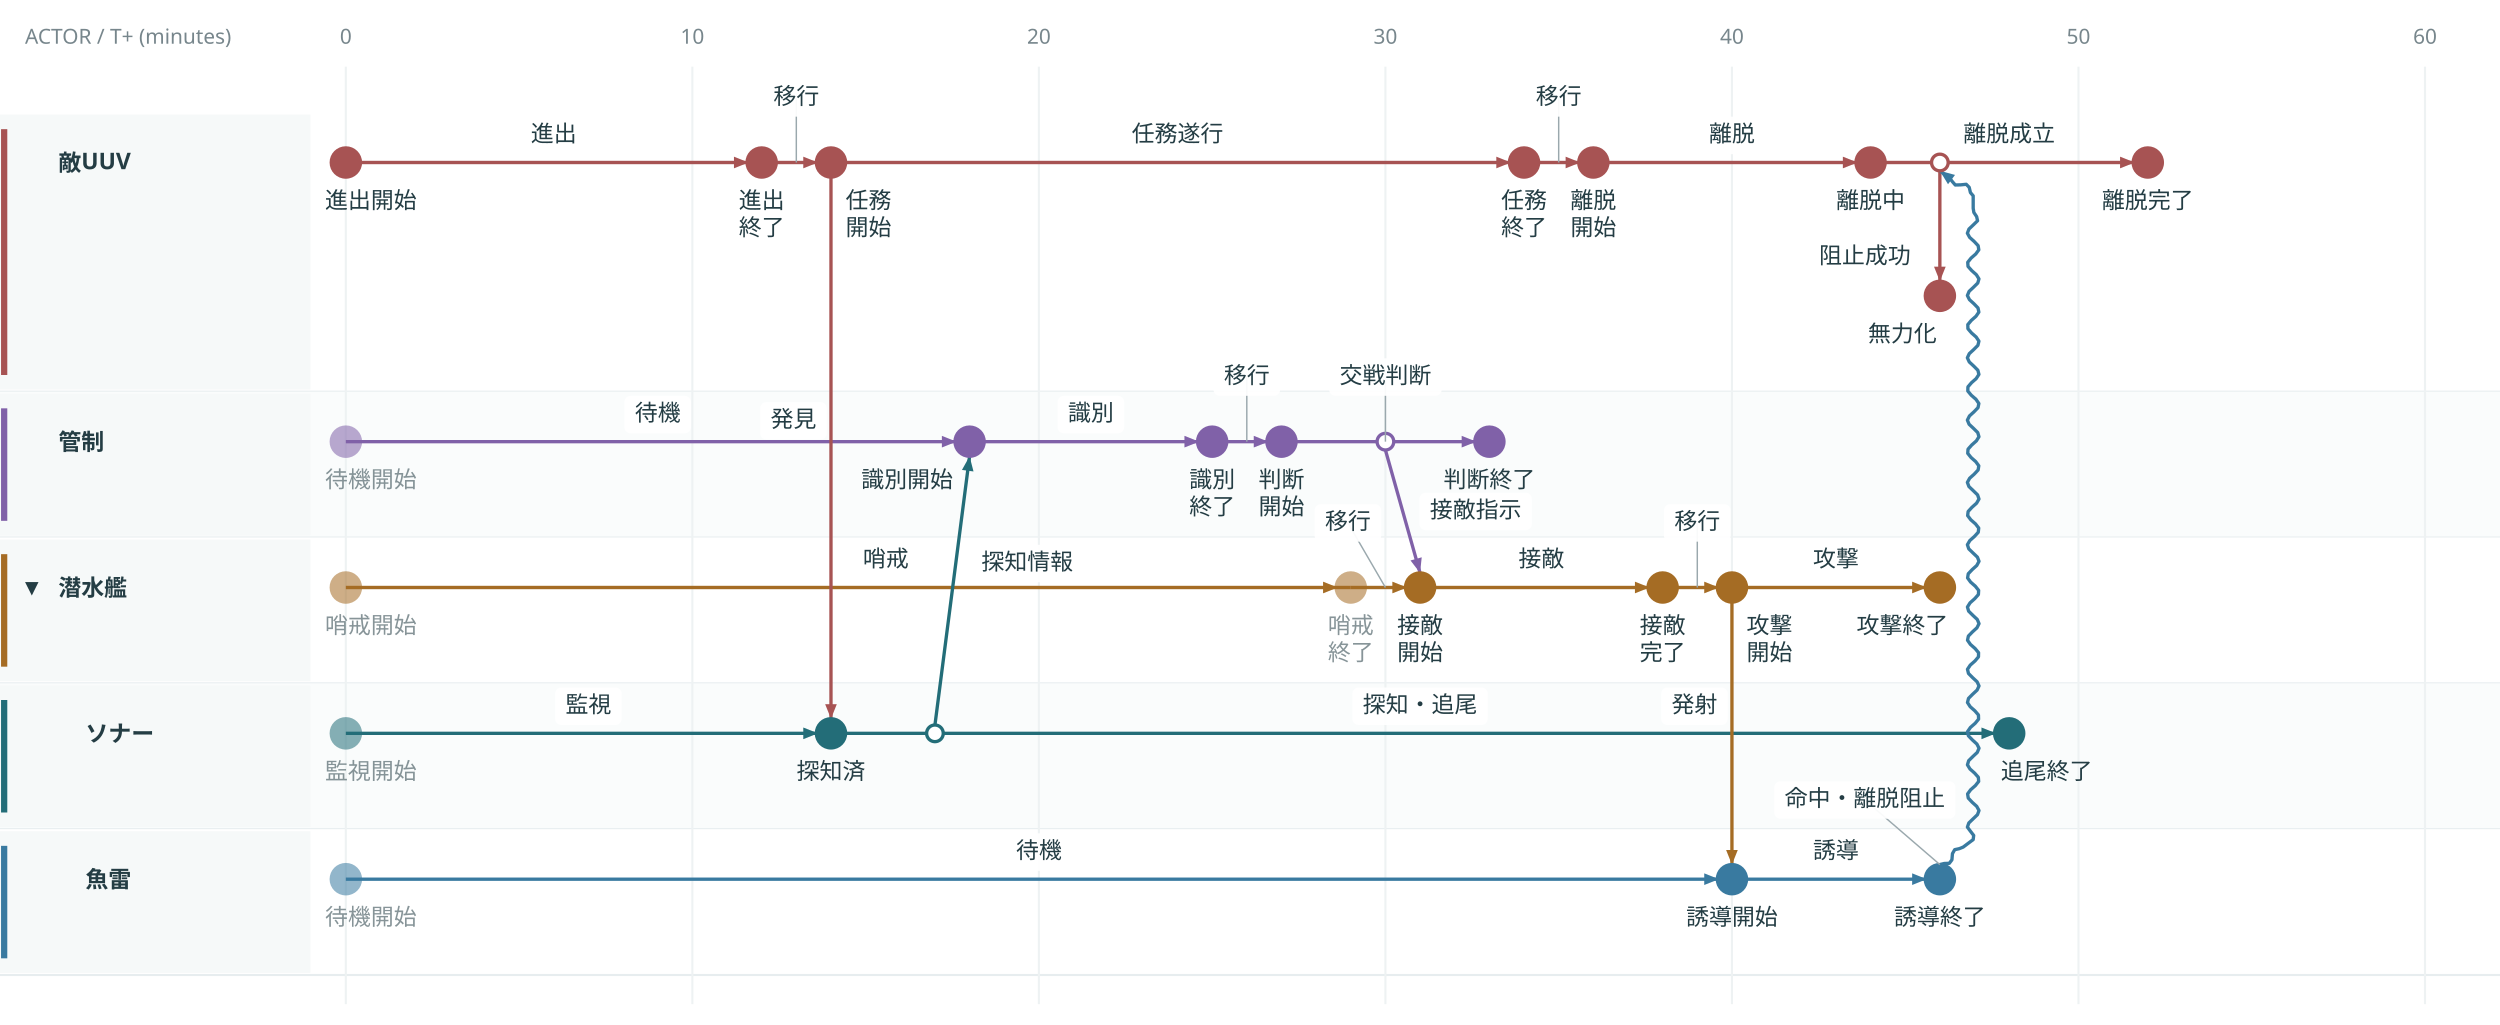
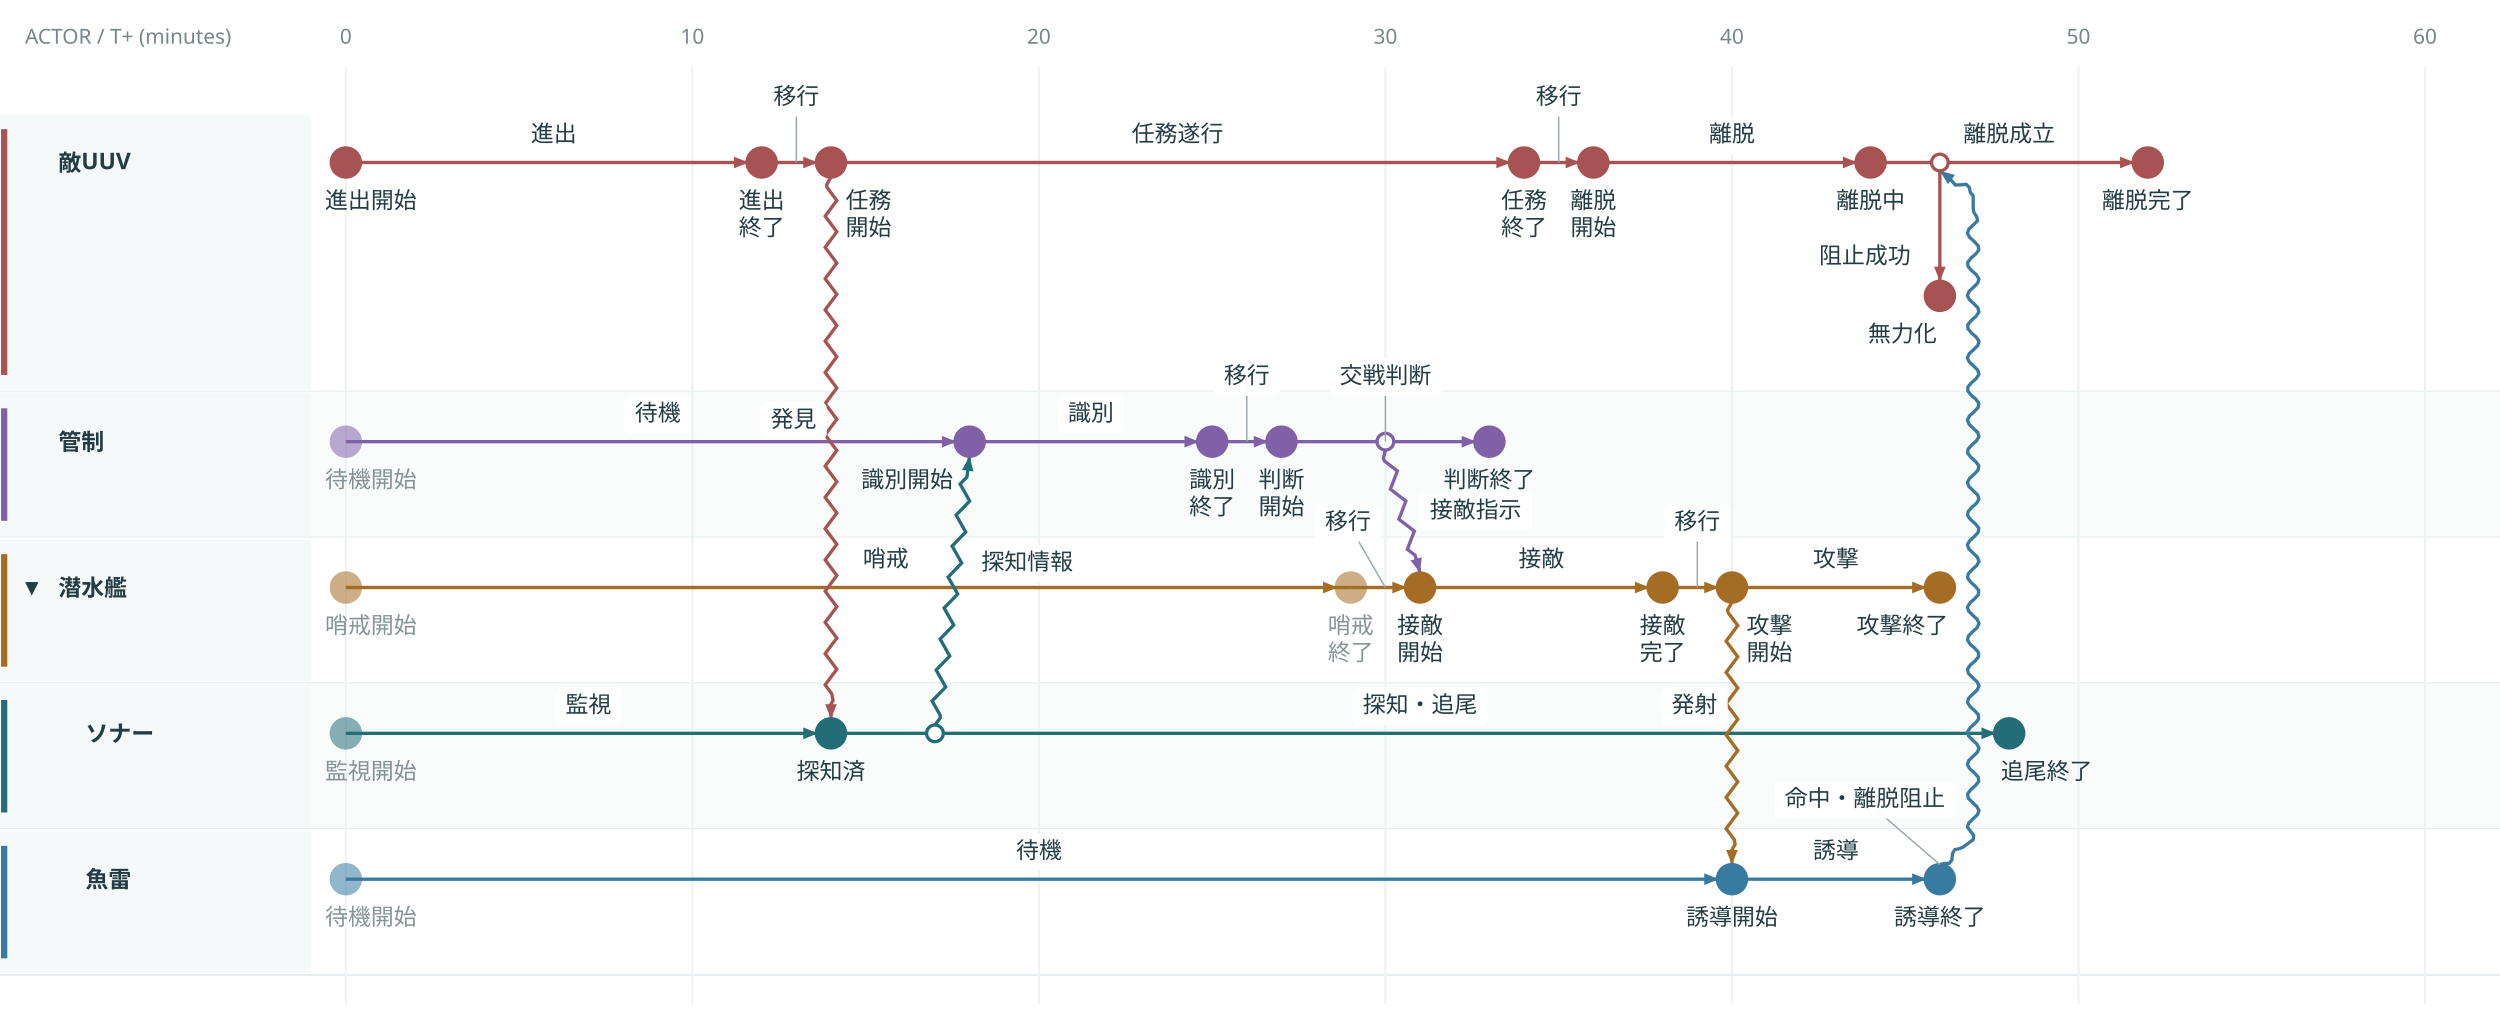
<svg xmlns="http://www.w3.org/2000/svg" width="1200" height="492" viewBox="0 0 1200 492" role="img" aria-label="潜水艦グループ — ソナー・魚雷による任務阻止" font-family="Segoe UI, Noto Sans JP, sans-serif" font-size="11" fill="#243d44" data-view="mission">
  <defs>
    <marker id="arrow" viewBox="0 0 10 10" refX="10" refY="5" markerWidth="7" markerHeight="7" orient="auto-start-reverse" markerUnits="userSpaceOnUse">
      <path d="M0,1 L10,5 L0,9 Z" fill="context-stroke" />
    </marker>
    <marker id="state-arrow" viewBox="0 0 10 10" refX="19" refY="5" markerWidth="7" markerHeight="7" orient="auto-start-reverse" markerUnits="userSpaceOnUse">
      <path d="M0,1 L10,5 L0,9 Z" fill="context-stroke" />
    </marker>
    <clipPath id="time-clip">
      <rect x="152" y="32" width="1048" height="492" />
    </clipPath>
  </defs>
  <rect width="100%" height="100%" fill="white" />
  <rect x="0" y="54" width="1200" height="134" fill="#ffffff" />
  <path d="M0,188 H1200" stroke="#e7edef" />
  <rect x="0" y="188" width="1200" height="70" fill="#fafcfc" />
  <path d="M0,258 H1200" stroke="#e7edef" />
  <rect x="0" y="258" width="1200" height="70" fill="#ffffff" />
  <path d="M0,328 H1200" stroke="#e7edef" />
  <rect x="0" y="328" width="1200" height="70" fill="#fafcfc" />
  <path d="M0,398 H1200" stroke="#e7edef" />
  <rect x="0" y="398" width="1200" height="70" fill="#ffffff" />
  <path d="M0,468 H1200" stroke="#e7edef" />
  <path d="M166,32 V482" stroke="#eef2f3" />
  <text x="166" y="21" text-anchor="middle" font-size="10" fill="#77868c">0</text>
  <path d="M332.333,32 V482" stroke="#eef2f3" />
  <text x="332.333" y="21" text-anchor="middle" font-size="10" fill="#77868c">10</text>
  <path d="M498.667,32 V482" stroke="#eef2f3" />
  <text x="498.667" y="21" text-anchor="middle" font-size="10" fill="#77868c">20</text>
  <path d="M665,32 V482" stroke="#eef2f3" />
  <text x="665" y="21" text-anchor="middle" font-size="10" fill="#77868c">30</text>
  <path d="M831.333,32 V482" stroke="#eef2f3" />
  <text x="831.333" y="21" text-anchor="middle" font-size="10" fill="#77868c">40</text>
  <path d="M997.667,32 V482" stroke="#eef2f3" />
  <text x="997.667" y="21" text-anchor="middle" font-size="10" fill="#77868c">50</text>
  <path d="M1164,32 V482" stroke="#eef2f3" />
  <text x="1164" y="21" text-anchor="middle" font-size="10" fill="#77868c">60</text>
  <text x="12" y="21" font-size="10" fill="#77868c">ACTOR / T+ (minutes)</text>
  <g clip-path="url(#time-clip)">
    <g class="edge task">
      <path class="line" data-polarity="positive" d="M166.00,78.00 L365.60,78.00" fill="none" stroke="#a75353" stroke-width="1.6" opacity="1" stroke-linejoin="round" marker-end="url(#state-arrow)" />
    </g>
    <g class="edge task">
      <path class="line" data-polarity="positive" d="M398.87,78.00 L731.53,78.00" fill="none" stroke="#a75353" stroke-width="1.6" opacity="1" stroke-linejoin="round" marker-end="url(#state-arrow)" />
    </g>
    <g class="edge task">
      <path class="line" data-polarity="positive" d="M764.80,78.00 L897.87,78.00" fill="none" stroke="#a75353" stroke-width="1.6" opacity="1" stroke-linejoin="round" marker-end="url(#state-arrow)" />
    </g>
    <g class="edge task">
      <path class="line" data-polarity="positive" d="M166.00,352.00 L398.87,352.00" fill="none" stroke="#236d78" stroke-width="1.6" opacity="1" stroke-linejoin="round" marker-end="url(#state-arrow)" />
    </g>
    <g class="edge task">
      <path class="line" data-polarity="positive" d="M398.87,352.00 L964.40,352.00" fill="none" stroke="#236d78" stroke-width="1.6" opacity="1" stroke-linejoin="round" marker-end="url(#state-arrow)" />
    </g>
    <g class="edge task">
      <path class="line" data-polarity="positive" d="M166.00,212.00 L465.40,212.00" fill="none" stroke="#8061a8" stroke-width="1.6" opacity="1" stroke-linejoin="round" marker-end="url(#state-arrow)" />
    </g>
    <g class="edge task">
      <path class="line" data-polarity="positive" d="M465.40,212.00 L581.83,212.00" fill="none" stroke="#8061a8" stroke-width="1.6" opacity="1" stroke-linejoin="round" marker-end="url(#state-arrow)" />
    </g>
    <g class="edge task">
      <path class="line" data-polarity="positive" d="M615.10,212.00 L714.90,212.00" fill="none" stroke="#8061a8" stroke-width="1.6" opacity="1" stroke-linejoin="round" marker-end="url(#state-arrow)" />
    </g>
    <g class="edge task">
      <path class="line" data-polarity="positive" d="M166.00,282.00 L648.37,282.00" fill="none" stroke="#a56c24" stroke-width="1.6" opacity="1" stroke-linejoin="round" marker-end="url(#state-arrow)" />
    </g>
    <g class="edge task">
      <path class="line" data-polarity="positive" d="M681.63,282.00 L798.07,282.00" fill="none" stroke="#a56c24" stroke-width="1.6" opacity="1" stroke-linejoin="round" marker-end="url(#state-arrow)" />
    </g>
    <g class="edge task">
      <path class="line" data-polarity="positive" d="M831.33,282.00 L931.13,282.00" fill="none" stroke="#a56c24" stroke-width="1.6" opacity="1" stroke-linejoin="round" marker-end="url(#state-arrow)" />
    </g>
    <g class="edge task">
      <path class="line" data-polarity="positive" d="M166.00,422.00 L831.33,422.00" fill="none" stroke="#397aa0" stroke-width="1.6" opacity="1" stroke-linejoin="round" marker-end="url(#state-arrow)" />
    </g>
    <g class="edge task">
      <path class="line" data-polarity="positive" d="M831.33,422.00 L931.13,422.00" fill="none" stroke="#397aa0" stroke-width="1.6" opacity="1" stroke-linejoin="round" marker-end="url(#state-arrow)" />
    </g>
    <g class="edge task">
      <path class="line" data-polarity="positive" d="M365.60,78.00 L398.87,78.00" fill="none" stroke="#a75353" stroke-width="1.6" opacity="1" stroke-linejoin="round" marker-end="url(#state-arrow)" />
    </g>
    <g class="edge task">
      <path class="line" data-polarity="positive" d="M731.53,78.00 L764.80,78.00" fill="none" stroke="#a75353" stroke-width="1.6" opacity="1" stroke-linejoin="round" marker-end="url(#state-arrow)" />
    </g>
    <g class="edge task">
      <path class="line" data-polarity="positive" d="M897.87,78.00 L1030.93,78.00" fill="none" stroke="#a75353" stroke-width="1.6" opacity="1" stroke-linejoin="round" marker-end="url(#state-arrow)" />
    </g>
    <g class="edge task">
      <path class="line" data-polarity="positive" d="M581.83,212.00 L615.10,212.00" fill="none" stroke="#8061a8" stroke-width="1.6" opacity="1" stroke-linejoin="round" marker-end="url(#state-arrow)" />
    </g>
    <g class="edge task">
      <path class="line" data-polarity="positive" d="M648.37,282.00 L681.63,282.00" fill="none" stroke="#a56c24" stroke-width="1.6" opacity="1" stroke-linejoin="round" marker-end="url(#state-arrow)" />
    </g>
    <g class="edge task">
      <path class="line" data-polarity="positive" d="M798.07,282.00 L831.33,282.00" fill="none" stroke="#a56c24" stroke-width="1.6" opacity="1" stroke-linejoin="round" marker-end="url(#state-arrow)" />
    </g>
    <g class="edge outcome">
      <path class="line" data-polarity="positive" d="M931.13,82.00 L931.13,135.00" fill="none" stroke="#a75353" stroke-width="1.6" opacity="1" stroke-linejoin="round" marker-end="url(#arrow)" />
    </g>
    <g class="edge causal">
-       <path class="line" data-polarity="positive" d="M398.87,85.00 L398.87,345.00" fill="none" stroke="#a75353" stroke-width="1.6" opacity="1" stroke-linejoin="round" marker-end="url(#arrow)" />
-     </g>
-     <g class="edge causal">
-       <path class="line" data-polarity="positive" d="M448.77,348.00 L465.40,219.00" fill="none" stroke="#236d78" stroke-width="1.6" opacity="1" stroke-linejoin="round" marker-end="url(#arrow)" />
-     </g>
-     <g class="edge causal">
-       <path class="line" data-polarity="positive" d="M665.00,216.00 L681.63,275.00" fill="none" stroke="#8061a8" stroke-width="1.6" opacity="1" stroke-linejoin="round" marker-end="url(#arrow)" />
-     </g>
-     <g class="edge causal">
-       <path class="line" data-polarity="positive" d="M831.33,289.00 L831.33,415.00" fill="none" stroke="#a56c24" stroke-width="1.6" opacity="1" stroke-linejoin="round" marker-end="url(#arrow)" />
-     </g>
-     <g class="edge causal">
-       <defs>
-         <marker id="negative-arrow-24" viewBox="0 0 10 10" refX="10" refY="5" markerWidth="7" markerHeight="7" orient="-143.13" markerUnits="userSpaceOnUse">
+       <defs>
+         <marker id="causal-arrow-20" viewBox="0 0 10 10" refX="10" refY="5" markerWidth="7" markerHeight="7" orient="90" markerUnits="userSpaceOnUse">
+           <path d="M0,1 L10,5 L0,9 Z" fill="#a75353" />
+         </marker>
+       </defs>
+       <path class="line" data-polarity="positive" d="M398.87,85.00 L398.87,85.00 L398.87,85.00 L396.77,88.75 L397.00,90.00 L398.87,92.50 L401.67,96.25 L398.87,100.00 L396.07,103.75 L398.87,107.50 L401.67,111.25 L398.87,115.00 L396.07,118.75 L398.87,122.50 L401.67,126.25 L398.87,130.00 L396.07,133.75 L398.87,137.50 L401.67,141.25 L398.87,145.00 L396.07,148.75 L398.87,152.50 L401.67,156.25 L398.87,160.00 L396.07,163.75 L398.87,167.50 L401.67,171.25 L398.87,175.00 L396.07,178.75 L398.87,182.50 L401.67,186.25 L398.87,190.00 L396.07,193.75 L398.87,197.50 L401.67,201.25 L398.87,205.00 L396.07,208.75 L398.87,212.50 L401.67,216.25 L398.87,220.00 L396.07,223.75 L398.87,227.50 L401.67,231.25 L398.87,235.00 L396.07,238.75 L398.87,242.50 L401.67,246.25 L398.87,250.00 L396.07,253.75 L398.87,257.50 L401.67,261.25 L398.87,265.00 L396.07,268.75 L398.87,272.50 L401.67,276.25 L398.87,280.00 L396.07,283.75 L398.87,287.50 L401.67,291.25 L398.87,295.00 L396.07,298.75 L398.87,302.50 L401.67,306.25 L398.87,310.00 L396.07,313.75 L398.87,317.50 L401.67,321.25 L398.87,325.00 L396.07,328.75 L398.87,332.50 L399.24,333.00 L399.85,336.25 L398.87,338.00 L398.87,340.00 L398.87,343.75 L398.87,345.00 L398.87,345.00" fill="none" stroke="#a75353" stroke-width="1.6" opacity="1" stroke-linejoin="miter" marker-end="url(#causal-arrow-20)" />
+     </g>
+     <g class="edge causal">
+       <defs>
+         <marker id="causal-arrow-21" viewBox="0 0 10 10" refX="10" refY="5" markerWidth="7" markerHeight="7" orient="-82.653" markerUnits="userSpaceOnUse">
+           <path d="M0,1 L10,5 L0,9 Z" fill="#236d78" />
+         </marker>
+       </defs>
+       <path class="line" data-polarity="positive" d="M448.77,348.00 L448.77,348.00 L448.77,348.00 L451.33,344.55 L451.26,343.28 L449.73,340.56 L447.43,336.48 L450.68,333.12 L453.94,329.76 L451.64,325.68 L449.35,321.61 L452.60,318.25 L455.86,314.89 L453.56,310.81 L451.26,306.73 L454.52,303.37 L457.78,300.01 L455.48,295.93 L453.18,291.85 L456.44,288.49 L459.70,285.13 L457.40,281.05 L455.10,276.98 L458.36,273.62 L461.61,270.25 L459.32,266.18 L457.02,262.10 L460.28,258.74 L463.53,255.38 L461.24,251.30 L458.94,247.22 L462.19,243.86 L465.45,240.50 L463.15,236.42 L460.86,232.35 L462.43,230.72 L464.11,228.99 L464.50,225.94 L464.59,225.27 L465.07,221.55 L465.40,219.00 L465.40,219.00" fill="none" stroke="#236d78" stroke-width="1.6" opacity="1" stroke-linejoin="miter" marker-end="url(#causal-arrow-21)" />
+     </g>
+     <g class="edge causal">
+       <defs>
+         <marker id="causal-arrow-22" viewBox="0 0 10 10" refX="10" refY="5" markerWidth="7" markerHeight="7" orient="74.256" markerUnits="userSpaceOnUse">
+           <path d="M0,1 L10,5 L0,9 Z" fill="#8061a8" />
+         </marker>
+       </defs>
+       <path class="line" data-polarity="positive" d="M665.00,216.00 L665.00,216.00 L665.00,216.00 L664.00,220.18 L664.56,221.32 L667.04,223.22 L670.75,226.07 L669.07,230.44 L667.39,234.81 L671.11,237.66 L674.82,240.51 L673.14,244.87 L671.46,249.24 L675.18,252.09 L678.89,254.94 L677.21,259.31 L675.53,263.68 L676.08,264.10 L679.25,266.53 L679.73,268.26 L680.26,270.14 L681.28,273.75 L681.63,275.00 L681.63,275.00" fill="none" stroke="#8061a8" stroke-width="1.6" opacity="1" stroke-linejoin="miter" marker-end="url(#causal-arrow-22)" />
+     </g>
+     <g class="edge causal">
+       <defs>
+         <marker id="causal-arrow-23" viewBox="0 0 10 10" refX="10" refY="5" markerWidth="7" markerHeight="7" orient="90" markerUnits="userSpaceOnUse">
+           <path d="M0,1 L10,5 L0,9 Z" fill="#a56c24" />
+         </marker>
+       </defs>
+       <path class="line" data-polarity="positive" d="M831.33,289.00 L831.33,289.00 L831.33,289.00 L829.23,292.75 L829.47,294.00 L831.33,296.50 L834.13,300.25 L831.33,304.00 L828.53,307.75 L831.33,311.50 L834.13,315.25 L831.33,319.00 L828.53,322.75 L831.33,326.50 L834.13,330.25 L831.33,334.00 L828.53,337.75 L831.33,341.50 L834.13,345.25 L831.33,349.00 L828.53,352.75 L831.33,356.50 L834.13,360.25 L831.33,364.00 L828.53,367.75 L831.33,371.50 L834.13,375.25 L831.33,379.00 L828.53,382.75 L831.33,386.50 L834.13,390.25 L831.33,394.00 L828.53,397.75 L831.33,401.50 L832.45,403.00 L832.87,405.25 L831.33,408.00 L831.33,409.00 L831.33,412.75 L831.33,415.00 L831.33,415.00" fill="none" stroke="#a56c24" stroke-width="1.6" opacity="1" stroke-linejoin="miter" marker-end="url(#causal-arrow-23)" />
+     </g>
+     <g class="edge causal">
+       <defs>
+         <marker id="causal-arrow-24" viewBox="0 0 10 10" refX="10" refY="5" markerWidth="7" markerHeight="7" orient="-143.13" markerUnits="userSpaceOnUse">
          <path d="M0,1 L10,5 L0,9 Z" fill="#397aa0" />
        </marker>
      </defs>
-       <path class="line" data-polarity="negative" d="M931.13,415.00 L931.13,415.00 L933.23,414.47 L935.67,414.38 L936.92,412.72 L937.18,409.73 L938.26,407.84 L940.41,407.37 L942.33,406.60 L943.93,405.40 L945.53,404.20 L947.13,403.00 L947.13,403.00 L947.13,403.00 L947.13,403.00 L947.37,401.01 L945.83,399.01 L944.35,397.02 L945.03,395.03 L947.10,393.03 L949.18,391.04 L949.92,389.05 L948.83,387.05 L946.62,385.06 L944.75,383.06 L944.45,381.07 L945.91,379.08 L948.18,377.08 L949.76,375.09 L949.61,373.10 L947.83,371.10 L945.59,369.11 L944.37,367.12 L944.96,365.12 L946.98,363.13 L949.10,361.14 L949.93,359.14 L948.92,357.15 L946.73,355.15 L944.81,353.16 L944.42,351.17 L945.81,349.17 L948.08,347.18 L949.72,345.19 L949.66,343.19 L947.94,341.20 L945.69,339.21 L944.39,337.21 L944.89,335.22 L946.87,333.23 L949.02,331.23 L949.93,329.24 L949.00,327.25 L946.84,325.25 L944.87,323.26 L944.39,321.26 L945.71,319.27 L947.97,317.28 L949.67,315.28 L949.71,313.29 L948.05,311.30 L945.79,309.30 L944.41,307.31 L944.82,305.32 L946.76,303.32 L948.94,301.33 L949.93,299.34 L949.09,297.34 L946.96,295.35 L944.94,293.35 L944.37,291.36 L945.62,289.37 L947.86,287.37 L949.63,285.38 L949.75,283.39 L948.16,281.39 L945.89,279.40 L944.44,277.41 L944.76,275.41 L946.64,273.42 L948.85,271.43 L949.93,269.43 L949.17,267.44 L947.07,265.45 L945.01,263.45 L944.35,261.46 L945.52,259.46 L947.75,257.47 L949.57,255.48 L949.79,253.48 L948.26,251.49 L945.99,249.50 L944.47,247.50 L944.70,245.51 L946.53,243.52 L948.76,241.52 L949.91,239.53 L949.24,237.54 L947.18,235.54 L945.09,233.55 L944.34,231.55 L945.43,229.56 L947.64,227.57 L949.51,225.57 L949.82,223.58 L948.36,221.59 L946.10,219.59 L944.51,217.60 L944.65,215.61 L946.42,213.61 L948.66,211.62 L949.90,209.63 L949.31,207.63 L947.30,205.64 L945.17,203.65 L944.34,201.65 L945.34,199.66 L947.53,197.66 L949.45,195.67 L949.85,193.68 L948.47,191.68 L946.20,189.69 L944.55,187.70 L944.60,185.70 L946.31,183.71 L948.57,181.72 L949.88,179.72 L949.38,177.73 L947.41,175.74 L945.25,173.74 L944.33,171.75 L945.26,169.75 L947.41,167.76 L949.39,165.77 L949.88,163.77 L948.56,161.78 L946.31,159.79 L944.60,157.79 L944.55,155.80 L946.21,153.81 L948.47,151.81 L949.85,149.82 L949.45,147.83 L947.52,145.83 L945.34,143.84 L944.34,141.85 L945.17,139.85 L947.30,137.86 L949.32,135.86 L949.90,133.87 L948.66,131.88 L946.42,129.88 L944.65,127.89 L944.51,125.90 L946.10,123.90 L948.37,121.91 L949.83,119.92 L949.51,117.92 L947.63,115.93 L945.43,113.94 L944.34,111.94 L945.09,109.95 L947.19,107.95 L949.23,105.96 L948.78,103.97 L947.45,101.97 L947.13,99.98 L947.13,97.99 L947.13,95.99 L947.13,94.00 L947.13,94.00 L947.13,94.00 L947.13,94.00 L945.81,92.44 L945.21,89.90 L943.79,88.46 L941.08,88.73 L938.54,88.79 L937.20,87.25 L935.93,85.60 L934.33,84.40 L932.73,83.20 L931.13,82.00 L931.13,82.00" fill="none" stroke="#397aa0" stroke-width="1.6" opacity="1" stroke-linejoin="round" marker-end="url(#negative-arrow-24)" />
+       <path class="line" data-polarity="negative" d="M931.13,415.00 L931.13,415.00 L933.23,414.47 L935.67,414.38 L936.92,412.72 L937.18,409.73 L938.26,407.84 L940.41,407.37 L942.33,406.60 L943.93,405.40 L945.53,404.20 L947.13,403.00 L947.13,403.00 L947.13,403.00 L947.13,403.00 L947.37,401.01 L945.83,399.01 L944.35,397.02 L945.03,395.03 L947.10,393.03 L949.18,391.04 L949.92,389.05 L948.83,387.05 L946.62,385.06 L944.75,383.06 L944.45,381.07 L945.91,379.08 L948.18,377.08 L949.76,375.09 L949.61,373.10 L947.83,371.10 L945.59,369.11 L944.37,367.12 L944.96,365.12 L946.98,363.13 L949.10,361.14 L949.93,359.14 L948.92,357.15 L946.73,355.15 L944.81,353.16 L944.42,351.17 L945.81,349.17 L948.08,347.18 L949.72,345.19 L949.66,343.19 L947.94,341.20 L945.69,339.21 L944.39,337.21 L944.89,335.22 L946.87,333.23 L949.02,331.23 L949.93,329.24 L949.00,327.25 L946.84,325.25 L944.87,323.26 L944.39,321.26 L945.71,319.27 L947.97,317.28 L949.67,315.28 L949.71,313.29 L948.05,311.30 L945.79,309.30 L944.41,307.31 L944.82,305.32 L946.76,303.32 L948.94,301.33 L949.93,299.34 L949.09,297.34 L946.96,295.35 L944.94,293.35 L944.37,291.36 L945.62,289.37 L947.86,287.37 L949.63,285.38 L949.75,283.39 L948.16,281.39 L945.89,279.40 L944.44,277.41 L944.76,275.41 L946.64,273.42 L948.85,271.43 L949.93,269.43 L949.17,267.44 L947.07,265.45 L945.01,263.45 L944.35,261.46 L945.52,259.46 L947.75,257.47 L949.57,255.48 L949.79,253.48 L948.26,251.49 L945.99,249.50 L944.47,247.50 L944.70,245.51 L946.53,243.52 L948.76,241.52 L949.91,239.53 L949.24,237.54 L947.18,235.54 L945.09,233.55 L944.34,231.55 L945.43,229.56 L947.64,227.57 L949.51,225.57 L949.82,223.58 L948.36,221.59 L946.10,219.59 L944.51,217.60 L944.65,215.61 L946.42,213.61 L948.66,211.62 L949.90,209.63 L949.31,207.63 L947.30,205.64 L945.17,203.65 L944.34,201.65 L945.34,199.66 L947.53,197.66 L949.45,195.67 L949.85,193.68 L948.47,191.68 L946.20,189.69 L944.55,187.70 L944.60,185.70 L946.31,183.71 L948.57,181.72 L949.88,179.72 L949.38,177.73 L947.41,175.74 L945.25,173.74 L944.33,171.75 L945.26,169.75 L947.41,167.76 L949.39,165.77 L949.88,163.77 L948.56,161.78 L946.31,159.79 L944.60,157.79 L944.55,155.80 L946.21,153.81 L948.47,151.81 L949.85,149.82 L949.45,147.83 L947.52,145.83 L945.34,143.84 L944.34,141.85 L945.17,139.85 L947.30,137.86 L949.32,135.86 L949.90,133.87 L948.66,131.88 L946.42,129.88 L944.65,127.89 L944.51,125.90 L946.10,123.90 L948.37,121.91 L949.83,119.92 L949.51,117.92 L947.63,115.93 L945.43,113.94 L944.34,111.94 L945.09,109.95 L947.19,107.95 L949.23,105.96 L948.78,103.97 L947.45,101.97 L947.13,99.98 L947.13,97.99 L947.13,95.99 L947.13,94.00 L947.13,94.00 L947.13,94.00 L947.13,94.00 L945.81,92.44 L945.21,89.90 L943.79,88.46 L941.08,88.73 L938.54,88.79 L937.20,87.25 L935.93,85.60 L934.33,84.40 L932.73,83.20 L931.13,82.00 L931.13,82.00" fill="none" stroke="#397aa0" stroke-width="1.6" opacity="1" stroke-linejoin="round" marker-end="url(#causal-arrow-24)" />
    </g>
    <g class="junction" data-time="46">
      <circle cx="931.133" cy="78" r="4" fill="white" stroke="#a75353" stroke-width="1.6" />
    </g>
    <g class="junction" data-time="17">
      <circle cx="448.767" cy="352" r="4" fill="white" stroke="#236d78" stroke-width="1.6" />
    </g>
    <g class="junction" data-time="30">
      <circle cx="665" cy="212" r="4" fill="white" stroke="#8061a8" stroke-width="1.6" />
    </g>
    <g class="state" opacity="1">
      <circle class="body" cx="166" cy="78" r="7" fill="#a75353" stroke="#a75353" stroke-width="1.6" />
      <text x="178" y="100" text-anchor="middle" font-size="11">進出開始</text>
    </g>
    <g class="state" opacity="1">
      <circle class="body" cx="365.6" cy="78" r="7" fill="#a75353" stroke="#a75353" stroke-width="1.6" />
      <text x="365.6" y="100" text-anchor="middle" font-size="11">進出</text>
      <text x="365.6" y="113" text-anchor="middle" font-size="11">終了</text>
    </g>
    <g class="state" opacity="1">
      <circle class="body" cx="398.867" cy="78" r="7" fill="#a75353" stroke="#a75353" stroke-width="1.6" />
      <text x="416.867" y="100" text-anchor="middle" font-size="11">任務</text>
      <text x="416.867" y="113" text-anchor="middle" font-size="11">開始</text>
    </g>
    <g class="state" opacity="1">
      <circle class="body" cx="731.533" cy="78" r="7" fill="#a75353" stroke="#a75353" stroke-width="1.6" />
      <text x="731.533" y="100" text-anchor="middle" font-size="11">任務</text>
      <text x="731.533" y="113" text-anchor="middle" font-size="11">終了</text>
    </g>
    <g class="state" opacity="1">
      <circle class="body" cx="764.8" cy="78" r="7" fill="#a75353" stroke="#a75353" stroke-width="1.6" />
      <text x="764.8" y="100" text-anchor="middle" font-size="11">離脱</text>
      <text x="764.8" y="113" text-anchor="middle" font-size="11">開始</text>
    </g>
    <g class="state" opacity="1">
      <circle class="body" cx="897.867" cy="78" r="7" fill="#a75353" stroke="#a75353" stroke-width="1.6" />
      <text x="897.867" y="100" text-anchor="middle" font-size="11">離脱中</text>
    </g>
    <g class="state" opacity="1">
      <circle class="body" cx="931.133" cy="142" r="7" fill="#a75353" stroke="#a75353" stroke-width="1.6" />
      <text x="913.133" y="164" text-anchor="middle" font-size="11">無力化</text>
    </g>
    <g class="state" opacity="1">
      <circle class="body" cx="1030.933" cy="78" r="7" fill="#a75353" stroke="#a75353" stroke-width="1.6" />
      <text x="1030.933" y="100" text-anchor="middle" font-size="11">離脱完了</text>
    </g>
    <g class="state" opacity="0.55">
      <circle class="body" cx="166" cy="212" r="7" fill="#8061a8" stroke="#8061a8" stroke-width="1.6" />
      <text x="178" y="234" text-anchor="middle" font-size="11">待機開始</text>
    </g>
    <g class="state" opacity="1">
      <circle class="body" cx="465.4" cy="212" r="7" fill="#8061a8" stroke="#8061a8" stroke-width="1.6" />
      <text x="435.4" y="234" text-anchor="middle" font-size="11">識別開始</text>
    </g>
    <g class="state" opacity="1">
      <circle class="body" cx="581.833" cy="212" r="7" fill="#8061a8" stroke="#8061a8" stroke-width="1.6" />
      <text x="581.833" y="234" text-anchor="middle" font-size="11">識別</text>
      <text x="581.833" y="247" text-anchor="middle" font-size="11">終了</text>
    </g>
    <g class="state" opacity="1">
      <circle class="body" cx="615.1" cy="212" r="7" fill="#8061a8" stroke="#8061a8" stroke-width="1.6" />
      <text x="615.1" y="234" text-anchor="middle" font-size="11">判断</text>
      <text x="615.1" y="247" text-anchor="middle" font-size="11">開始</text>
    </g>
    <g class="state" opacity="1">
      <circle class="body" cx="714.9" cy="212" r="7" fill="#8061a8" stroke="#8061a8" stroke-width="1.6" />
      <text x="714.9" y="234" text-anchor="middle" font-size="11">判断終了</text>
    </g>
    <g class="state" opacity="0.55">
      <circle class="body" cx="166" cy="282" r="7" fill="#a56c24" stroke="#a56c24" stroke-width="1.6" />
      <text x="178" y="304" text-anchor="middle" font-size="11">哨戒開始</text>
    </g>
    <g class="state" opacity="0.55">
      <circle class="body" cx="648.367" cy="282" r="7" fill="#a56c24" stroke="#a56c24" stroke-width="1.6" />
      <text x="648.367" y="304" text-anchor="middle" font-size="11">哨戒</text>
      <text x="648.367" y="317" text-anchor="middle" font-size="11">終了</text>
    </g>
    <g class="state" opacity="1">
      <circle class="body" cx="681.633" cy="282" r="7" fill="#a56c24" stroke="#a56c24" stroke-width="1.6" />
      <text x="681.633" y="304" text-anchor="middle" font-size="11">接敵</text>
      <text x="681.633" y="317" text-anchor="middle" font-size="11">開始</text>
    </g>
    <g class="state" opacity="1">
      <circle class="body" cx="798.067" cy="282" r="7" fill="#a56c24" stroke="#a56c24" stroke-width="1.6" />
      <text x="798.067" y="304" text-anchor="middle" font-size="11">接敵</text>
      <text x="798.067" y="317" text-anchor="middle" font-size="11">完了</text>
    </g>
    <g class="state" opacity="1">
      <circle class="body" cx="831.333" cy="282" r="7" fill="#a56c24" stroke="#a56c24" stroke-width="1.6" />
      <text x="849.333" y="304" text-anchor="middle" font-size="11">攻撃</text>
      <text x="849.333" y="317" text-anchor="middle" font-size="11">開始</text>
    </g>
    <g class="state" opacity="1">
      <circle class="body" cx="931.133" cy="282" r="7" fill="#a56c24" stroke="#a56c24" stroke-width="1.6" />
      <text x="913.133" y="304" text-anchor="middle" font-size="11">攻撃終了</text>
    </g>
    <g class="state" opacity="0.55">
      <circle class="body" cx="166" cy="352" r="7" fill="#236d78" stroke="#236d78" stroke-width="1.6" />
      <text x="178" y="374" text-anchor="middle" font-size="11">監視開始</text>
    </g>
    <g class="state" opacity="1">
      <circle class="body" cx="398.867" cy="352" r="7" fill="#236d78" stroke="#236d78" stroke-width="1.6" />
      <text x="398.867" y="374" text-anchor="middle" font-size="11">探知済</text>
    </g>
    <g class="state" opacity="1">
      <circle class="body" cx="964.4" cy="352" r="7" fill="#236d78" stroke="#236d78" stroke-width="1.6" />
      <text x="982.4" y="374" text-anchor="middle" font-size="11">追尾終了</text>
    </g>
    <g class="state" opacity="0.55">
      <circle class="body" cx="166" cy="422" r="7" fill="#397aa0" stroke="#397aa0" stroke-width="1.6" />
      <text x="178" y="444" text-anchor="middle" font-size="11">待機開始</text>
    </g>
    <g class="state" opacity="1">
      <circle class="body" cx="831.333" cy="422" r="7" fill="#397aa0" stroke="#397aa0" stroke-width="1.6" />
      <text x="831.333" y="444" text-anchor="middle" font-size="11">誘導開始</text>
    </g>
    <g class="state" opacity="1">
      <circle class="body" cx="931.133" cy="422" r="7" fill="#397aa0" stroke="#397aa0" stroke-width="1.6" />
      <text x="931.133" y="444" text-anchor="middle" font-size="11">誘導終了</text>
    </g>
    <g class="edge-label">
      <rect x="249.8" y="56" width="32" height="18" rx="3" fill="white" fill-opacity=".94" />
      <text x="265.8" y="68" text-anchor="middle">進出</text>
    </g>
    <g class="edge-label">
      <rect x="538.2" y="56" width="54" height="18" rx="3" fill="white" fill-opacity=".94" />
      <text x="565.2" y="68" text-anchor="middle">任務遂行</text>
    </g>
    <g class="edge-label">
      <rect x="815.333" y="56" width="32" height="18" rx="3" fill="white" fill-opacity=".94" />
      <text x="831.333" y="68" text-anchor="middle">離脱</text>
    </g>
    <g class="edge-label">
      <rect x="266.433" y="330" width="32" height="18" rx="3" fill="white" fill-opacity=".94" />
      <text x="282.433" y="342" text-anchor="middle">監視</text>
    </g>
    <g class="edge-label">
      <rect x="649.133" y="330" width="65" height="18" rx="3" fill="white" fill-opacity=".94" />
      <text x="681.633" y="342" text-anchor="middle">探知・追尾</text>
    </g>
    <g class="edge-label">
      <rect x="299.7" y="190" width="32" height="18" rx="3" fill="white" fill-opacity=".94" />
      <text x="315.7" y="202" text-anchor="middle">待機</text>
    </g>
    <g class="edge-label">
      <rect x="507.617" y="190" width="32" height="18" rx="3" fill="white" fill-opacity=".94" />
      <text x="523.617" y="202" text-anchor="middle">識別</text>
    </g>
    <g class="edge-label">
      <path class="label-leader" d="M665,212 L665,181" stroke="#9aa8ad" stroke-width="0.7" fill="none" />
      <rect x="638" y="172" width="54" height="18" rx="3" fill="white" fill-opacity=".94" />
      <text x="665" y="184" text-anchor="middle">交戦判断</text>
    </g>
    <g class="edge-label">
      <rect x="409.183" y="260" width="32" height="18" rx="3" fill="white" fill-opacity=".94" />
      <text x="425.183" y="272" text-anchor="middle">哨戒</text>
    </g>
    <g class="edge-label">
      <rect x="723.85" y="260" width="32" height="18" rx="3" fill="white" fill-opacity=".94" />
      <text x="739.85" y="272" text-anchor="middle">接敵</text>
    </g>
    <g class="edge-label">
      <rect x="865.233" y="260" width="32" height="18" rx="3" fill="white" fill-opacity=".94" />
      <text x="881.233" y="272" text-anchor="middle">攻撃</text>
    </g>
    <g class="edge-label">
      <rect x="482.667" y="400" width="32" height="18" rx="3" fill="white" fill-opacity=".94" />
      <text x="498.667" y="412" text-anchor="middle">待機</text>
    </g>
    <g class="edge-label">
      <rect x="865.233" y="400" width="32" height="18" rx="3" fill="white" fill-opacity=".94" />
      <text x="881.233" y="412" text-anchor="middle">誘導</text>
    </g>
    <g class="edge-label">
      <path class="label-leader" d="M382.233,78 L382.233,47" stroke="#9aa8ad" stroke-width="0.7" fill="none" />
      <rect x="366.233" y="38" width="32" height="18" rx="3" fill="white" fill-opacity=".94" />
      <text x="382.233" y="50" text-anchor="middle">移行</text>
    </g>
    <g class="edge-label">
      <path class="label-leader" d="M748.167,78 L748.167,47" stroke="#9aa8ad" stroke-width="0.7" fill="none" />
      <rect x="732.167" y="38" width="32" height="18" rx="3" fill="white" fill-opacity=".94" />
      <text x="748.167" y="50" text-anchor="middle">移行</text>
    </g>
    <g class="edge-label">
      <rect x="937.4" y="56" width="54" height="18" rx="3" fill="white" fill-opacity=".94" />
      <text x="964.4" y="68" text-anchor="middle">離脱成立</text>
    </g>
    <g class="edge-label">
      <path class="label-leader" d="M598.467,212 L598.467,181" stroke="#9aa8ad" stroke-width="0.7" fill="none" />
      <rect x="582.467" y="172" width="32" height="18" rx="3" fill="white" fill-opacity=".94" />
      <text x="598.467" y="184" text-anchor="middle">移行</text>
    </g>
    <g class="edge-label">
      <path class="label-leader" d="M665,282 L647,251" stroke="#9aa8ad" stroke-width="0.7" fill="none" />
      <rect x="631" y="242" width="32" height="18" rx="3" fill="white" fill-opacity=".94" />
      <text x="647" y="254" text-anchor="middle">移行</text>
    </g>
    <g class="edge-label">
      <path class="label-leader" d="M814.7,282 L814.7,251" stroke="#9aa8ad" stroke-width="0.7" fill="none" />
      <rect x="798.7" y="242" width="32" height="18" rx="3" fill="white" fill-opacity=".94" />
      <text x="814.7" y="254" text-anchor="middle">移行</text>
    </g>
    <g class="edge-label">
      <rect x="868.133" y="114.5" width="54" height="18" rx="3" fill="white" fill-opacity=".94" />
      <text x="895.133" y="126.5" text-anchor="middle">阻止成功</text>
    </g>
    <g class="edge-label">
      <rect x="364.867" y="193" width="32" height="18" rx="3" fill="white" fill-opacity=".94" />
      <text x="380.867" y="205" text-anchor="middle">発見</text>
    </g>
    <g class="edge-label">
      <rect x="466.083" y="261.5" width="54" height="18" rx="3" fill="white" fill-opacity=".94" />
      <text x="493.083" y="273.5" text-anchor="middle">探知情報</text>
    </g>
    <g class="edge-label">
      <rect x="681.317" y="236.5" width="54" height="18" rx="3" fill="white" fill-opacity=".94" />
      <text x="708.317" y="248.5" text-anchor="middle">接敵指示</text>
    </g>
    <g class="edge-label">
      <rect x="797.333" y="330" width="32" height="18" rx="3" fill="white" fill-opacity=".94" />
      <text x="813.333" y="342" text-anchor="middle">発射</text>
    </g>
    <g class="edge-label">
      <path class="label-leader" d="M931.133,415 L895.133,384" stroke="#9aa8ad" stroke-width="0.7" fill="none" />
      <rect x="851.633" y="375" width="87" height="18" rx="3" fill="white" fill-opacity=".94" />
      <text x="895.133" y="387" text-anchor="middle">命中・離脱阻止</text>
    </g>
  </g>
  <g class="actor">
    <rect x="0" y="55" width="149" height="132" fill="#f6f9f9" />
    <path d="M2,62 V180" stroke="#a75353" stroke-width="3" />
    <text x="28" y="82" font-weight="600" font-size="11">敵UUV</text>
  </g>
  <g class="actor">
    <rect x="0" y="189" width="149" height="68" fill="#f6f9f9" />
    <path d="M2,196 V250" stroke="#8061a8" stroke-width="3" />
    <text x="28" y="216" font-weight="600" font-size="11">管制</text>
  </g>
  <g class="actor">
    <rect x="0" y="259" width="149" height="68" fill="#f6f9f9" />
    <path d="M2,266 V320" stroke="#a56c24" stroke-width="3" />
    <text class="collapse-toggle" data-collapse="uuv" x="12" y="286" font-size="13">▾</text>
    <text x="28" y="286" font-weight="600" font-size="11">潜水艦</text>
  </g>
  <g class="actor">
    <rect x="0" y="329" width="149" height="68" fill="#f6f9f9" />
    <path d="M2,336 V390" stroke="#236d78" stroke-width="3" />
    <text x="41" y="356" font-weight="600" font-size="11">ソナー</text>
  </g>
  <g class="actor">
    <rect x="0" y="399" width="149" height="68" fill="#f6f9f9" />
    <path d="M2,406 V460" stroke="#397aa0" stroke-width="3" />
    <text x="41" y="426" font-weight="600" font-size="11">魚雷</text>
  </g>
</svg>
